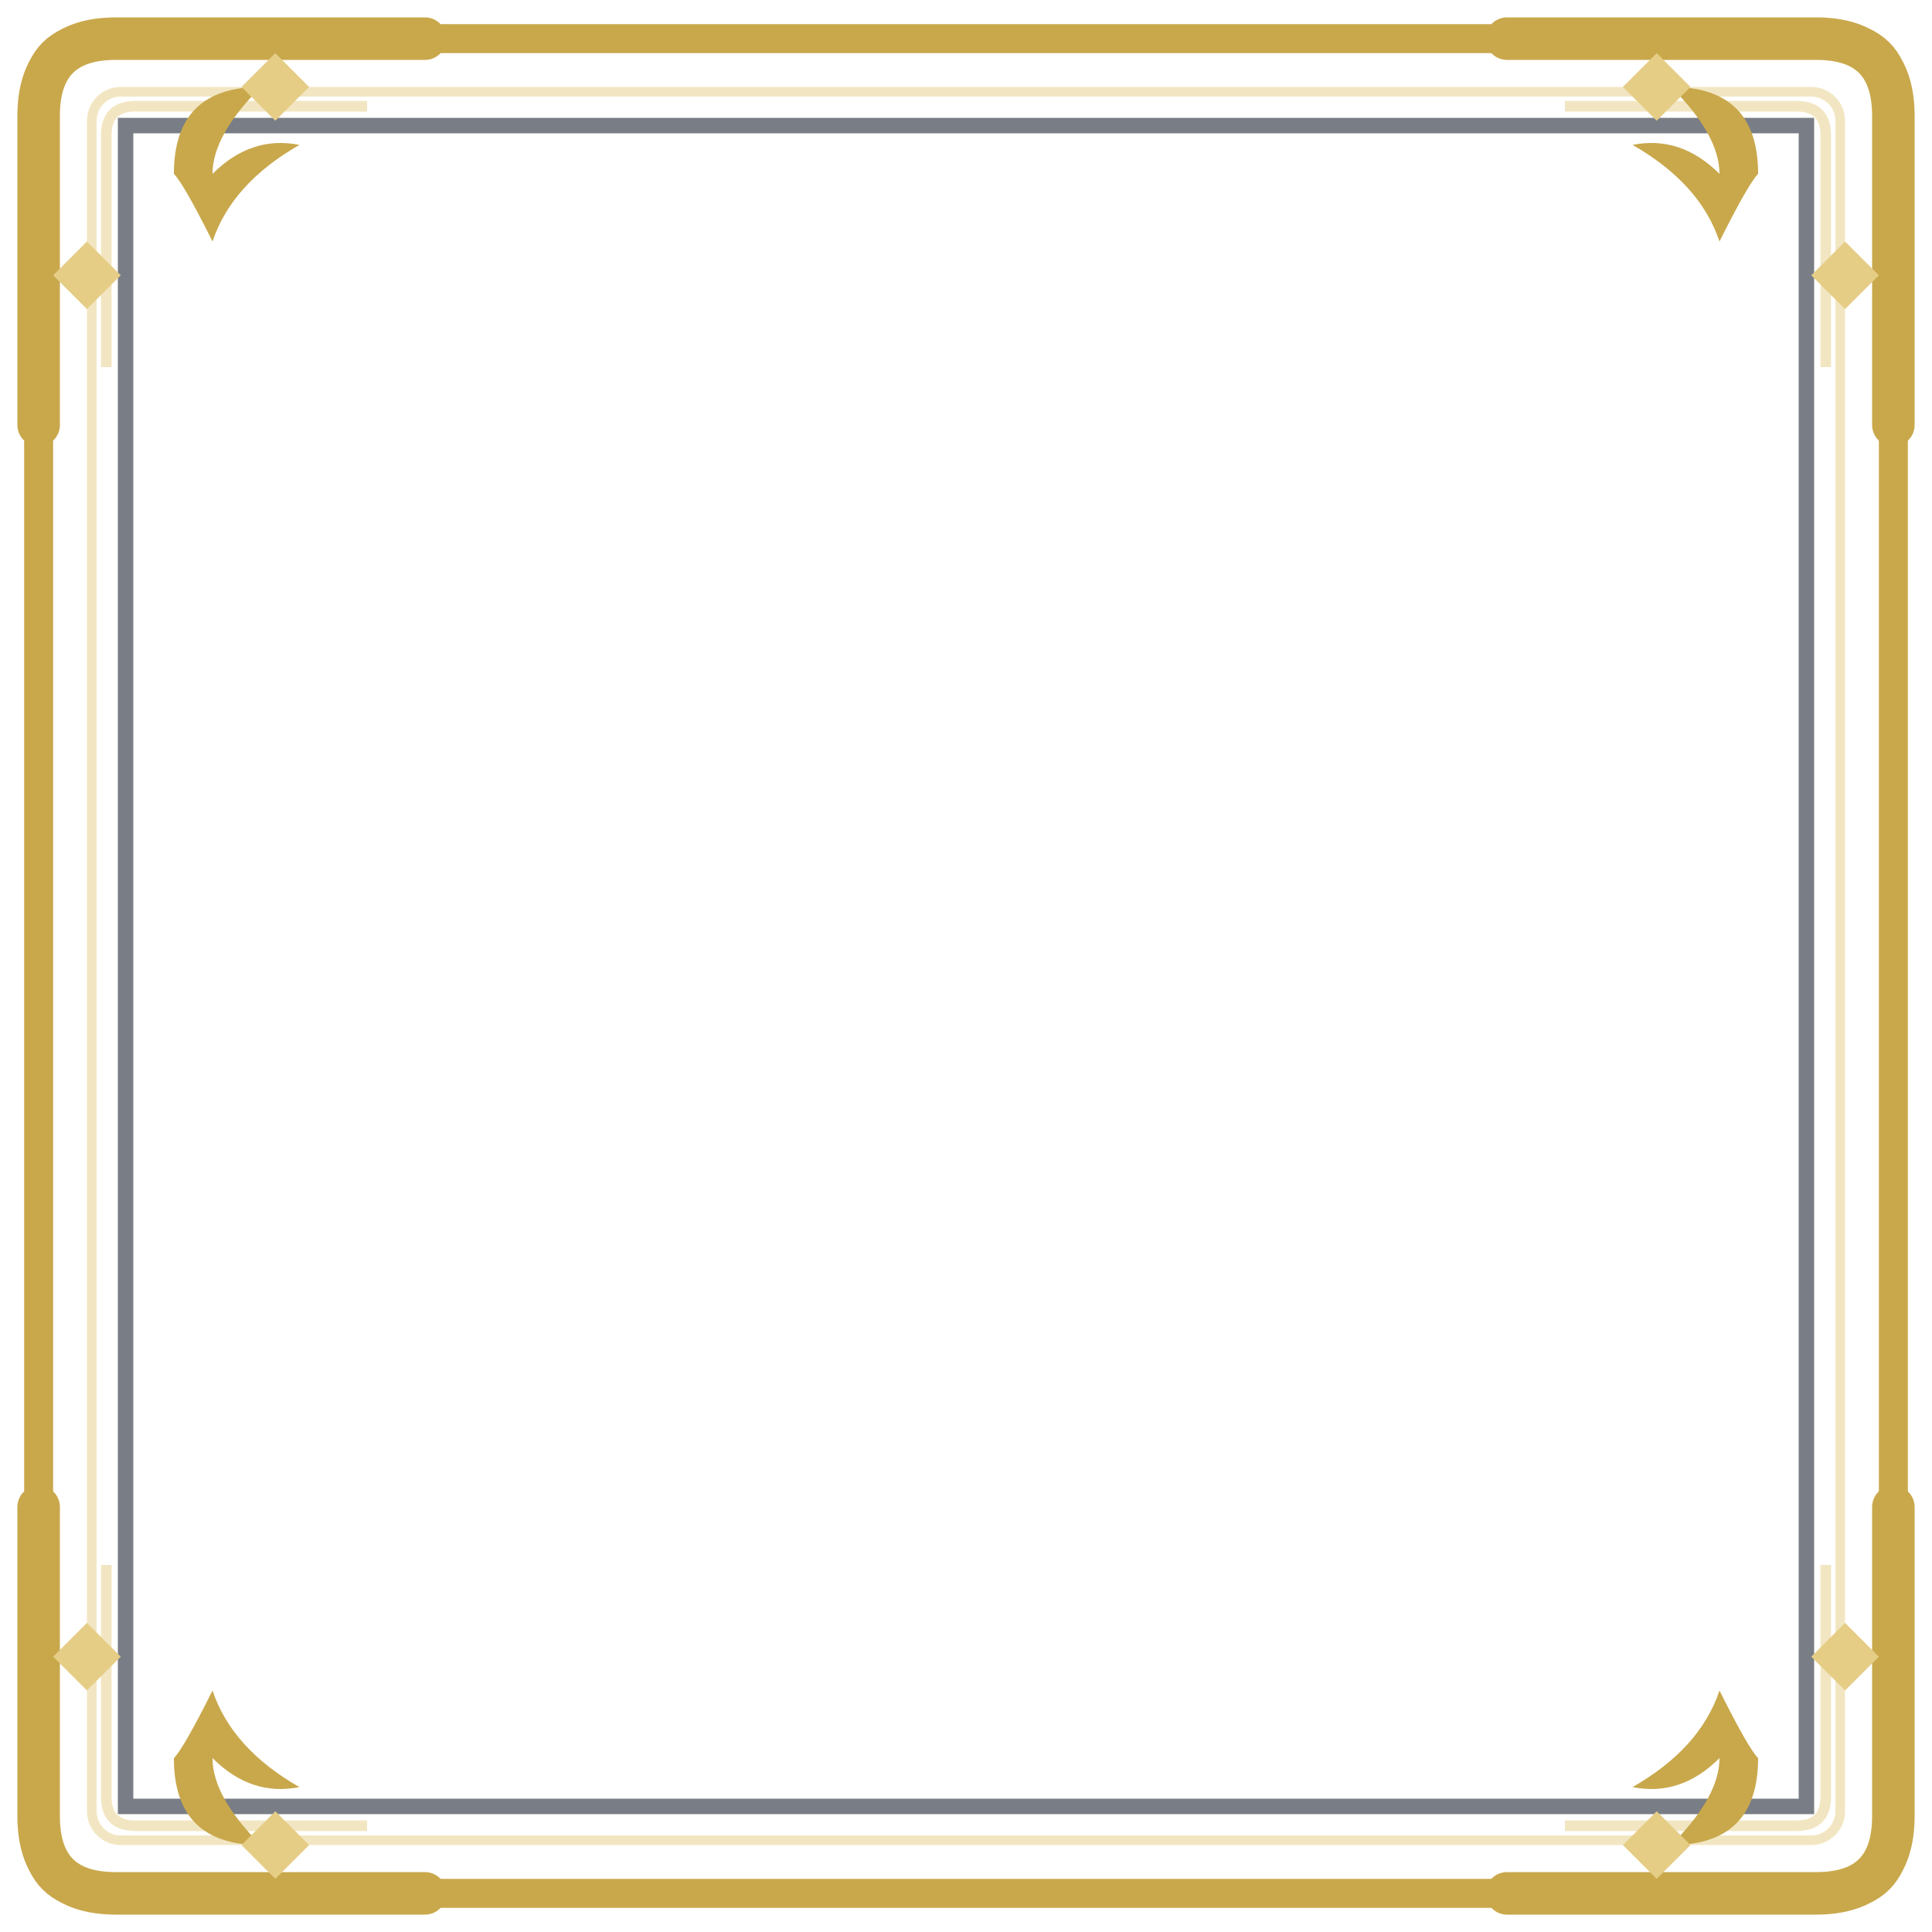
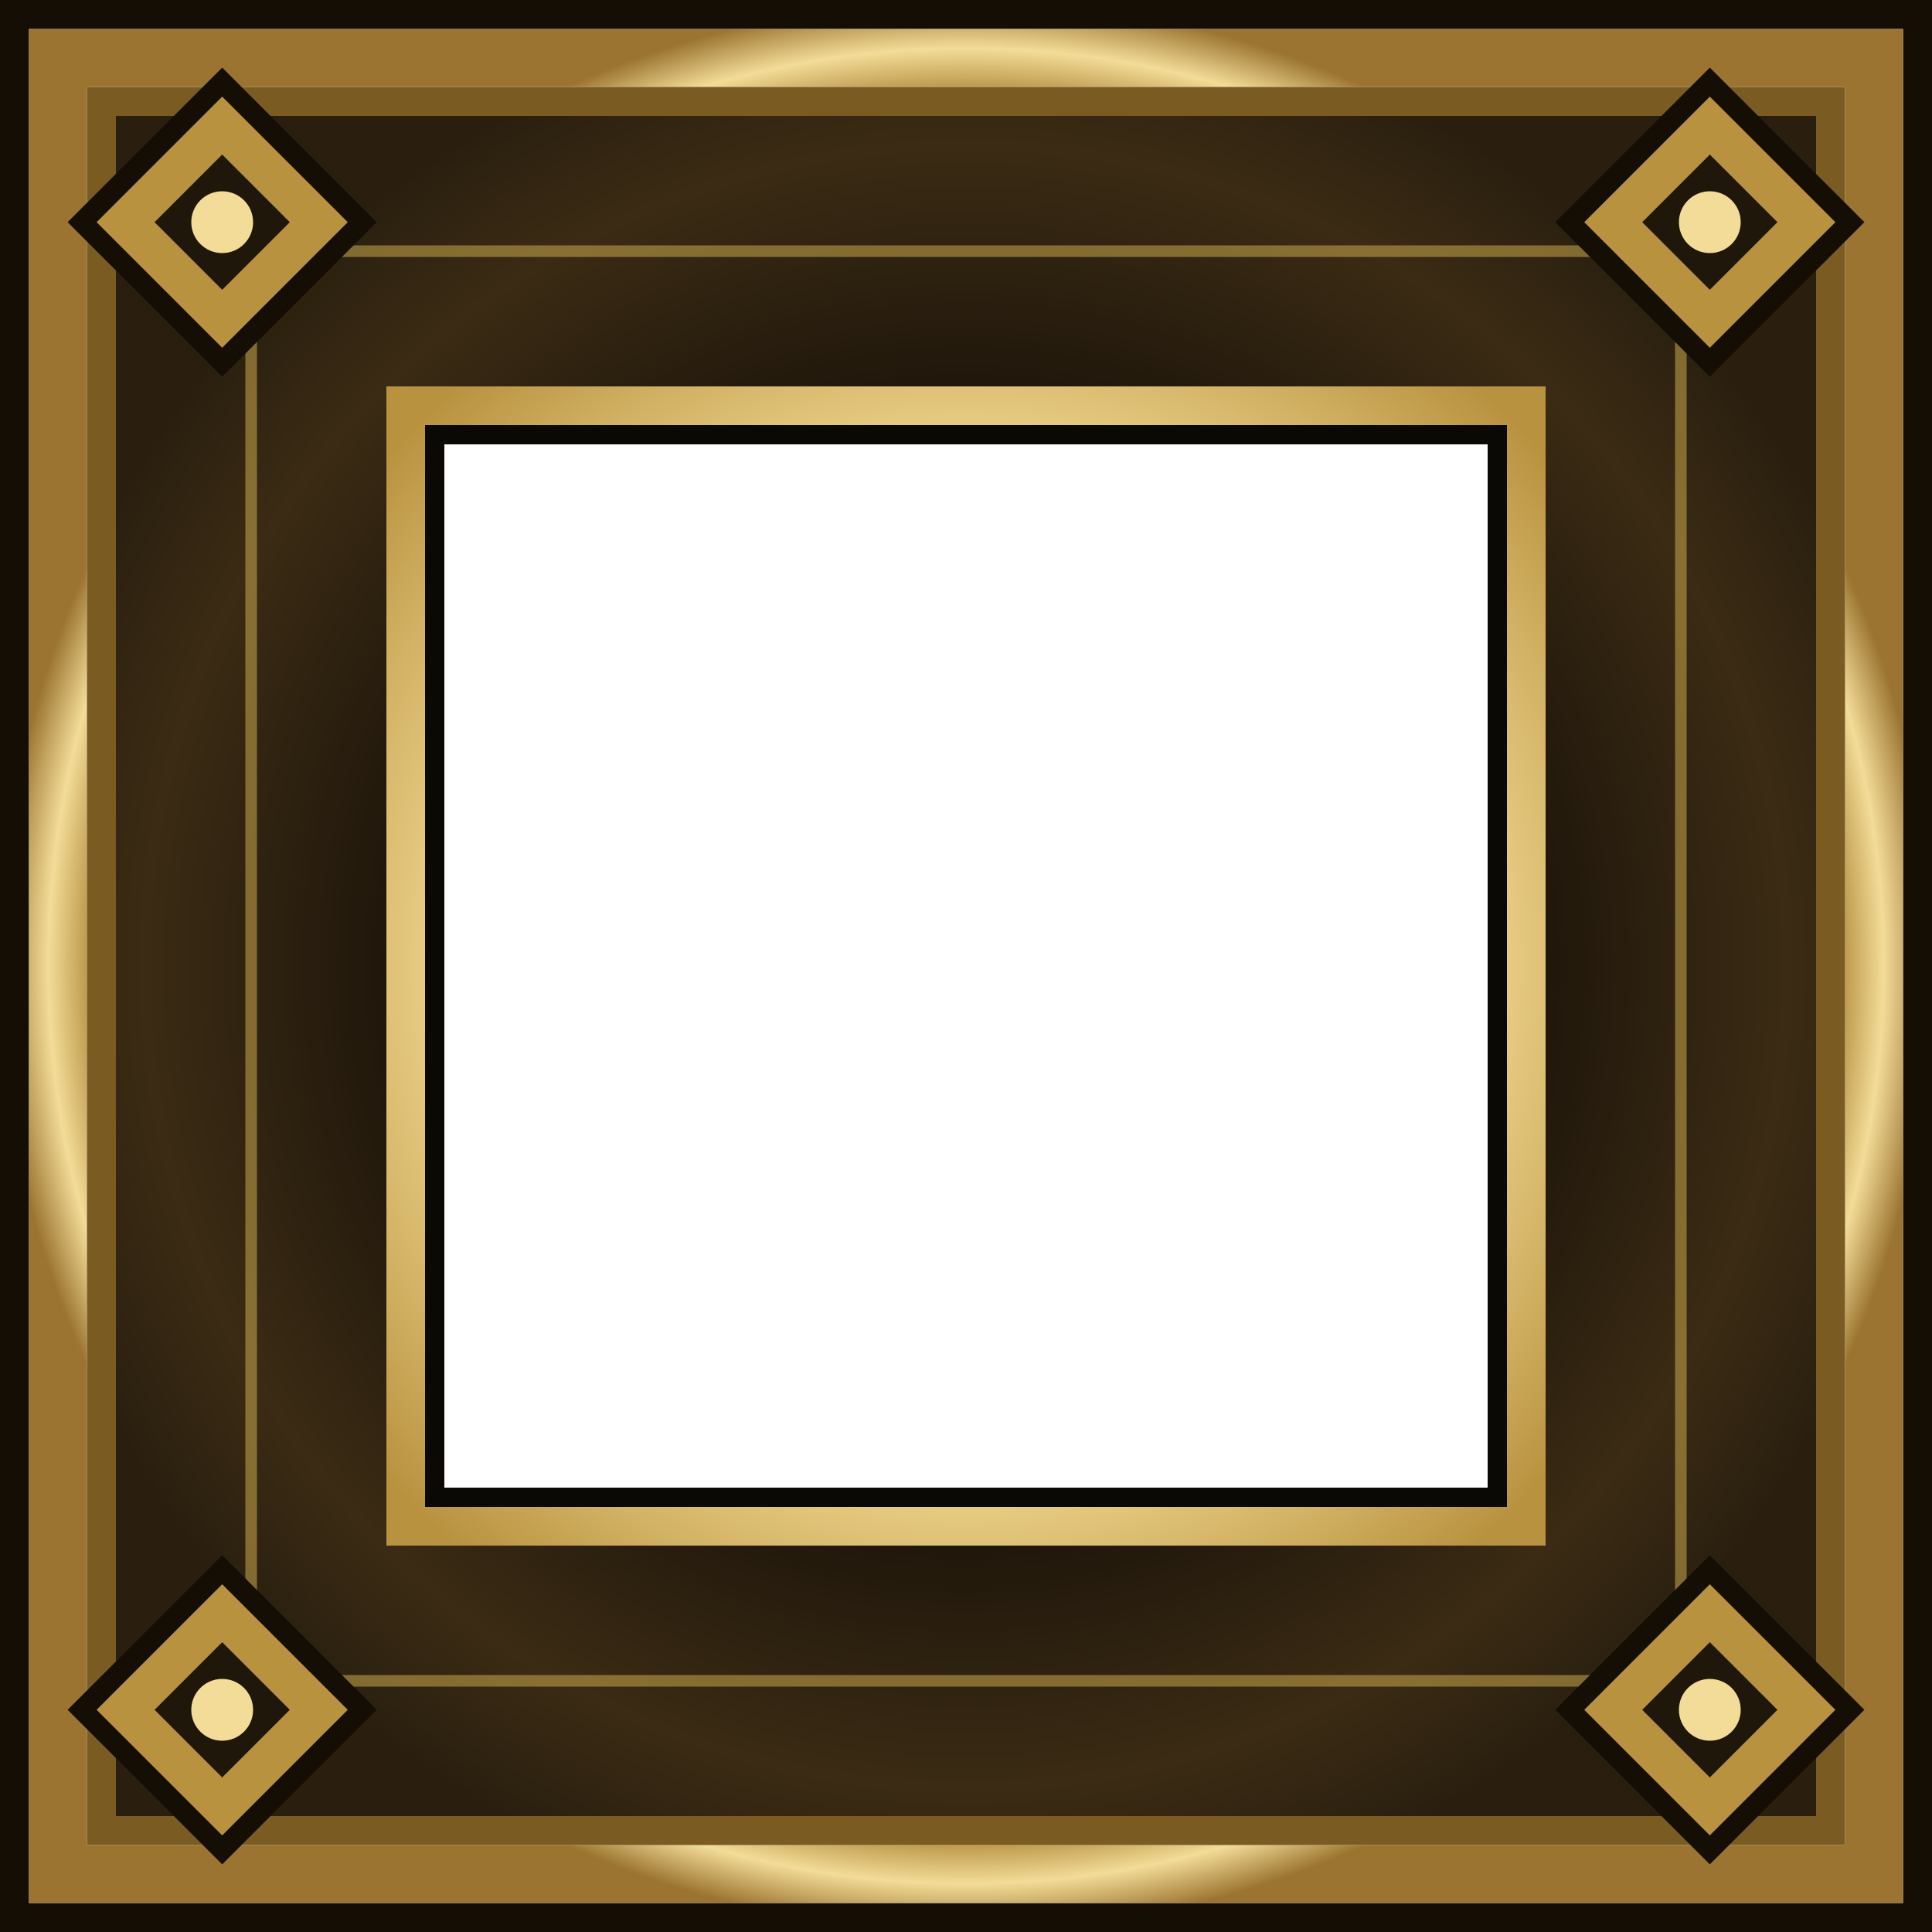
- <svg xmlns="http://www.w3.org/2000/svg" viewBox="0 0 200 200" width="200" height="200" color="#c9a84c">
-   <rect x="4" y="4" width="192" height="192" rx="5" fill="none" stroke="#c9a84c" stroke-width="3" />
-   <rect x="9.5" y="9.5" width="181" height="181" rx="3" fill="none" stroke="#e6cd86" stroke-width="1" opacity=".5" />
-   <rect x="13" y="13" width="174" height="174" fill="none" stroke="#0b1220" stroke-width="1.6" opacity=".55" />
+ <svg xmlns="http://www.w3.org/2000/svg" viewBox="0 0 200 200" width="200" height="200">
  <defs>
-     <g id="palmette">
-       <path d="M4 44 V12 Q4 4 12 4 H44" fill="none" stroke="#c9a84c" stroke-width="4.4" stroke-linecap="round" />
-       <path d="M11 38 V14 Q11 11 14 11 H38" fill="none" stroke="#e6cd86" stroke-width="1.1" opacity=".5" />
-       <path d="M18 18 Q18 9 27 9 Q22 14 22 18 Q26 14 31 15 Q24 19 22 25 Q19 19 18 18Z" fill="#c9a84c" />
-       <path d="M9 25 12.5 28.5 9 32 5.5 28.5Z" fill="#e6cd86" />
-       <path d="M25 9 28.5 12.5 32 9 28.5 5.5Z" fill="#e6cd86" />
+     <radialGradient id="jonc" cx="100" cy="100" r="100" gradientUnits="userSpaceOnUse">
+       <stop offset=".90" stop-color="#b08a3a" />
+       <stop offset=".95" stop-color="#f3dc98" />
+       <stop offset="1" stop-color="#9a7430" />
+     </radialGradient>
+     <radialGradient id="jonc2" cx="100" cy="100" r="100" gradientUnits="userSpaceOnUse">
+       <stop offset=".55" stop-color="#e8cd84" />
+       <stop offset=".8" stop-color="#b8923f" />
+     </radialGradient>
+     <radialGradient id="bronze" cx="100" cy="100" r="100" gradientUnits="userSpaceOnUse">
+       <stop offset=".6" stop-color="#20170b" />
+       <stop offset=".85" stop-color="#3b2b14" />
+       <stop offset="1" stop-color="#2a1f0f" />
+     </radialGradient>
+     <g id="fleuron">
+       <path d="M23 7 39 23 23 39 7 23Z" fill="#140e05" />
+       <path d="M23 10 36 23 23 36 10 23Z" fill="url(#jonc2)" />
+       <path d="M23 16 30 23 23 30 16 23Z" fill="#20170b" />
+       <circle cx="23" cy="23" r="3.2" fill="#f3dc98" />
    </g>
  </defs>
-   <use href="#palmette" />
-   <use href="#palmette" transform="translate(200,0) scale(-1,1)" />
-   <use href="#palmette" transform="translate(0,200) scale(1,-1)" />
-   <use href="#palmette" transform="translate(200,200) scale(-1,-1)" />
+   <path fill-rule="evenodd" fill="#140e05" d="M0 0H200V200H0Z M3 3V197H197V3Z" />
+   <path fill-rule="evenodd" fill="url(#jonc)" d="M3 3H197V197H3Z M9 9V191H191V9Z" />
+   <path fill-rule="evenodd" fill="#7a5b22" d="M9 9H191V191H9Z M12 12V188H188V12Z" />
+   <path fill-rule="evenodd" fill="url(#bronze)" d="M12 12H188V188H12Z M40 40V160H160V40Z" />
+   <path fill-rule="evenodd" fill="url(#jonc2)" d="M40 40H160V160H40Z M44 44V156H156V44Z" />
+   <path fill-rule="evenodd" fill="#0b0906" d="M44 44H156V156H44Z M46 46V154H154V46Z" />
+   <path fill-rule="evenodd" fill="#c9a84c" opacity=".55" d="M25.4 25.4H174.6V174.6H25.4Z M26.6 26.6V173.4H173.4V26.6Z" />
+   <use href="#fleuron" />
+   <use href="#fleuron" transform="translate(154,0)" />
+   <use href="#fleuron" transform="translate(0,154)" />
+   <use href="#fleuron" transform="translate(154,154)" />
</svg>
